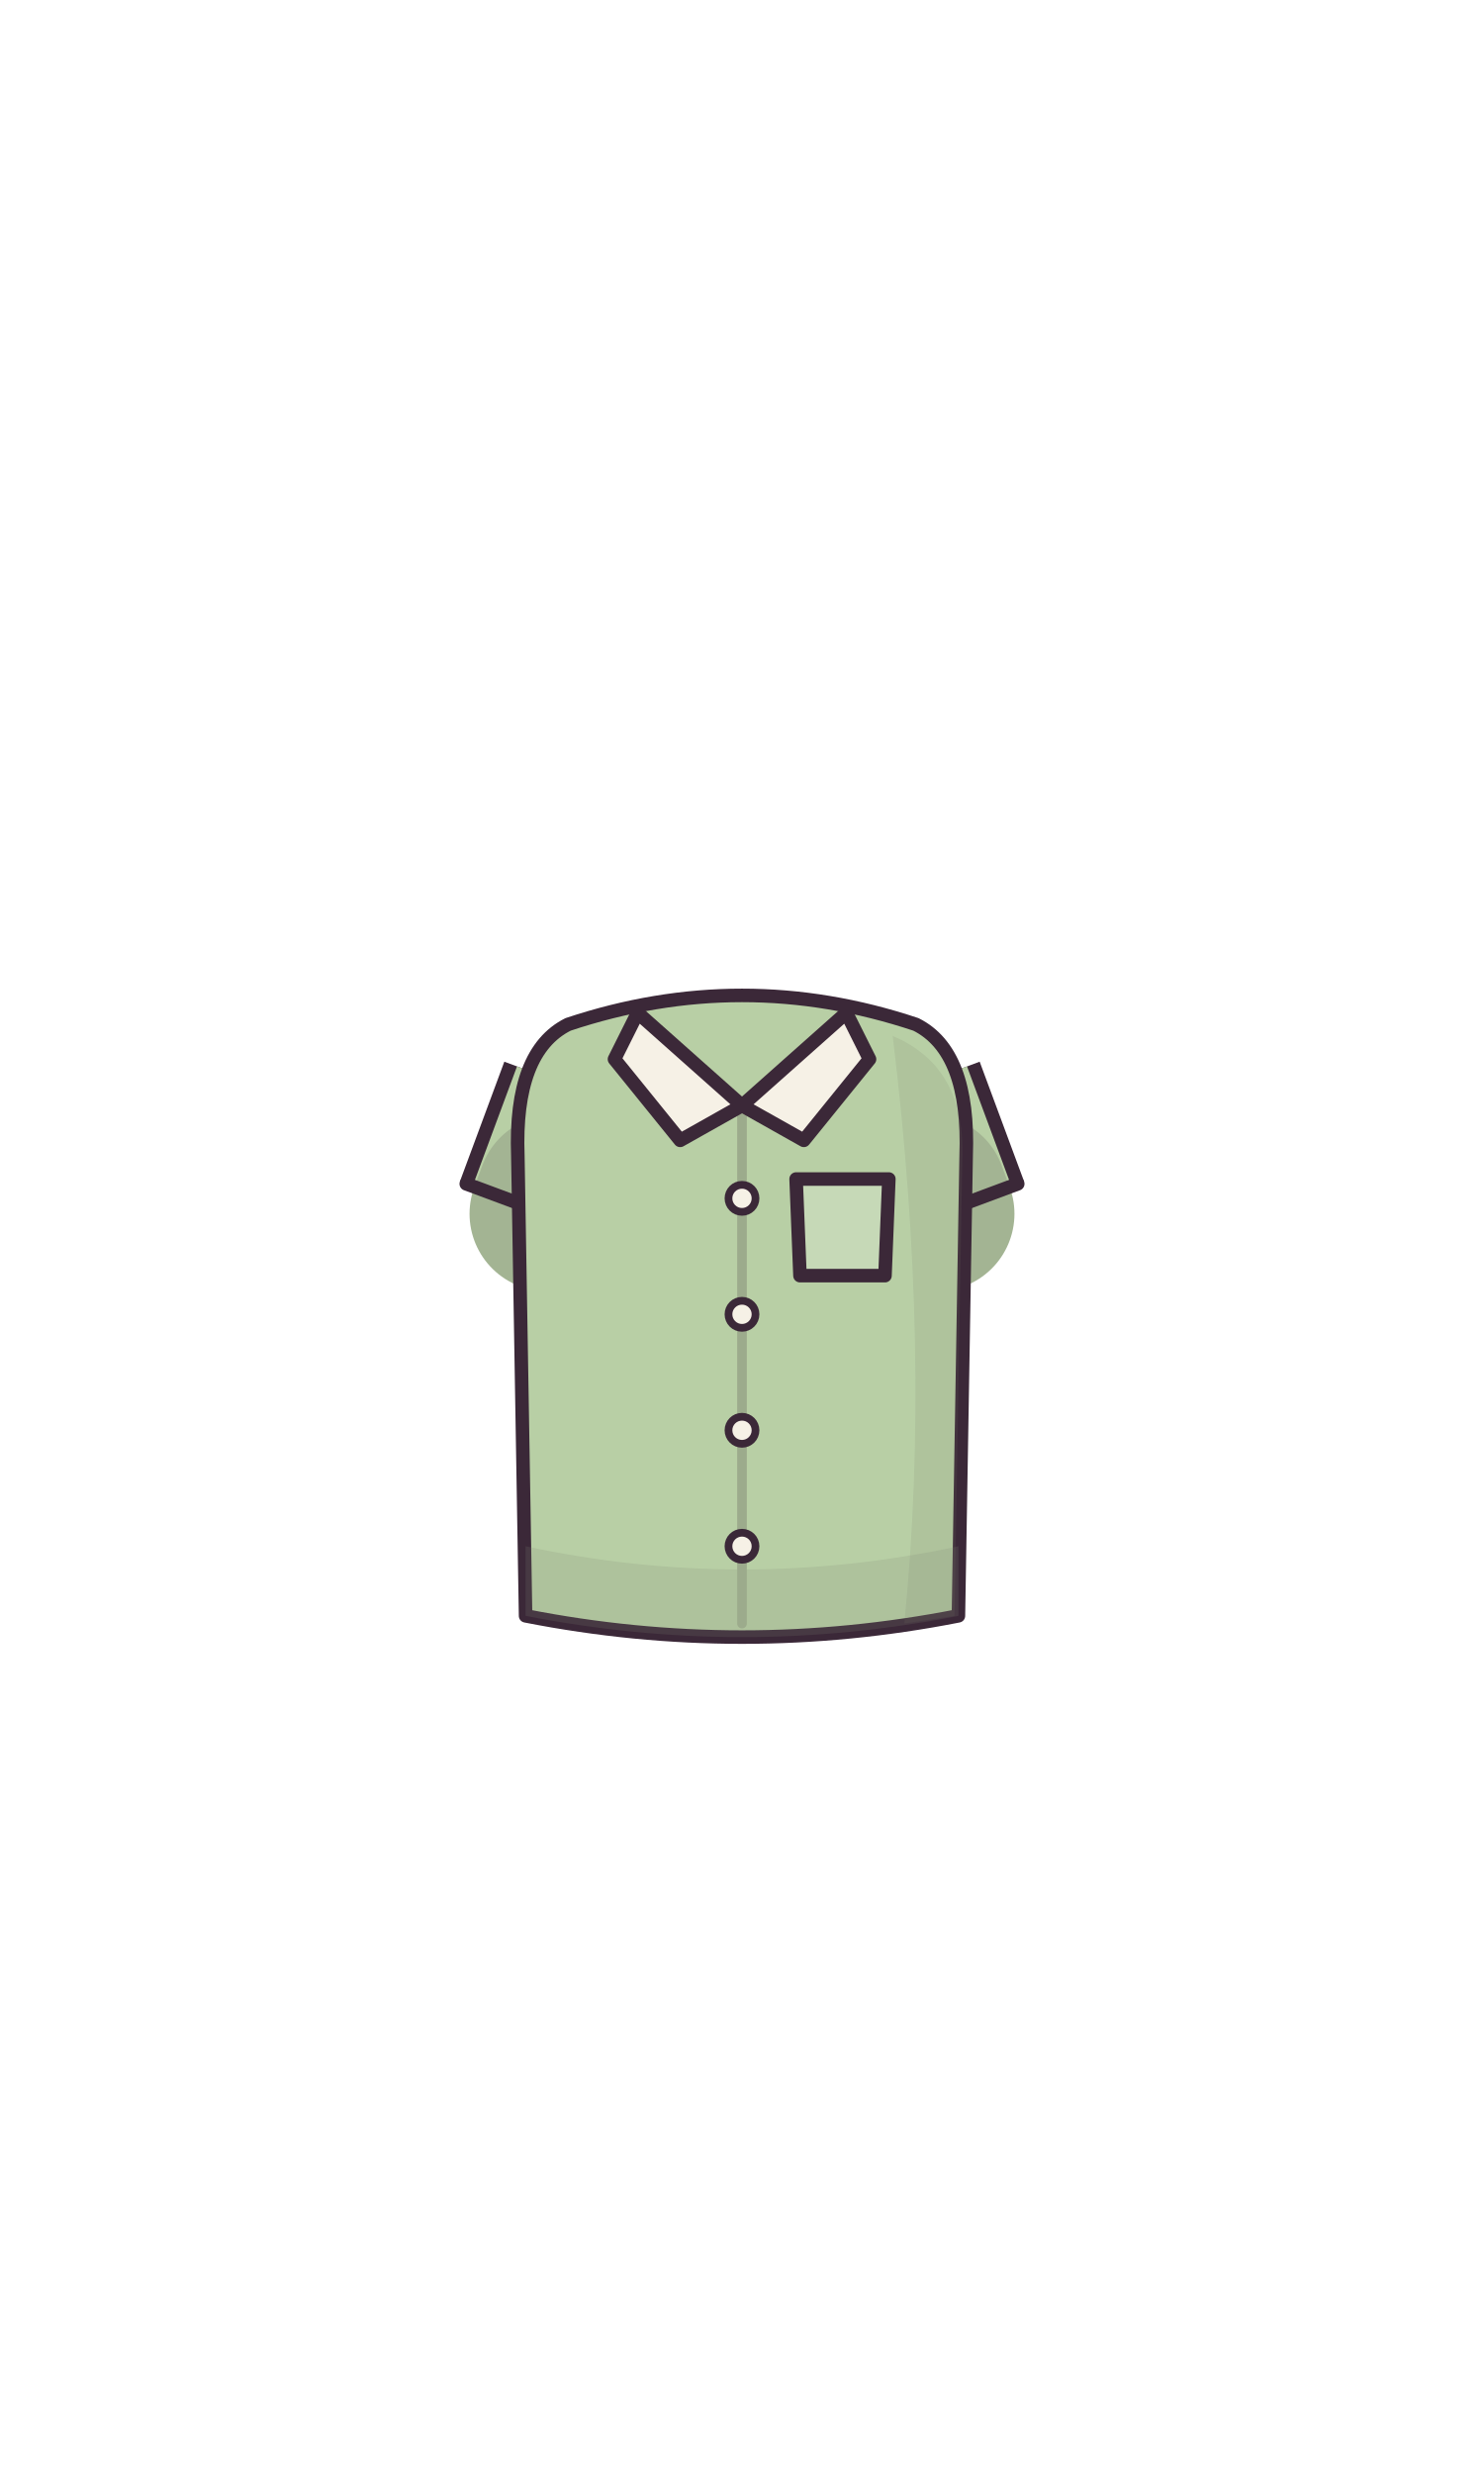
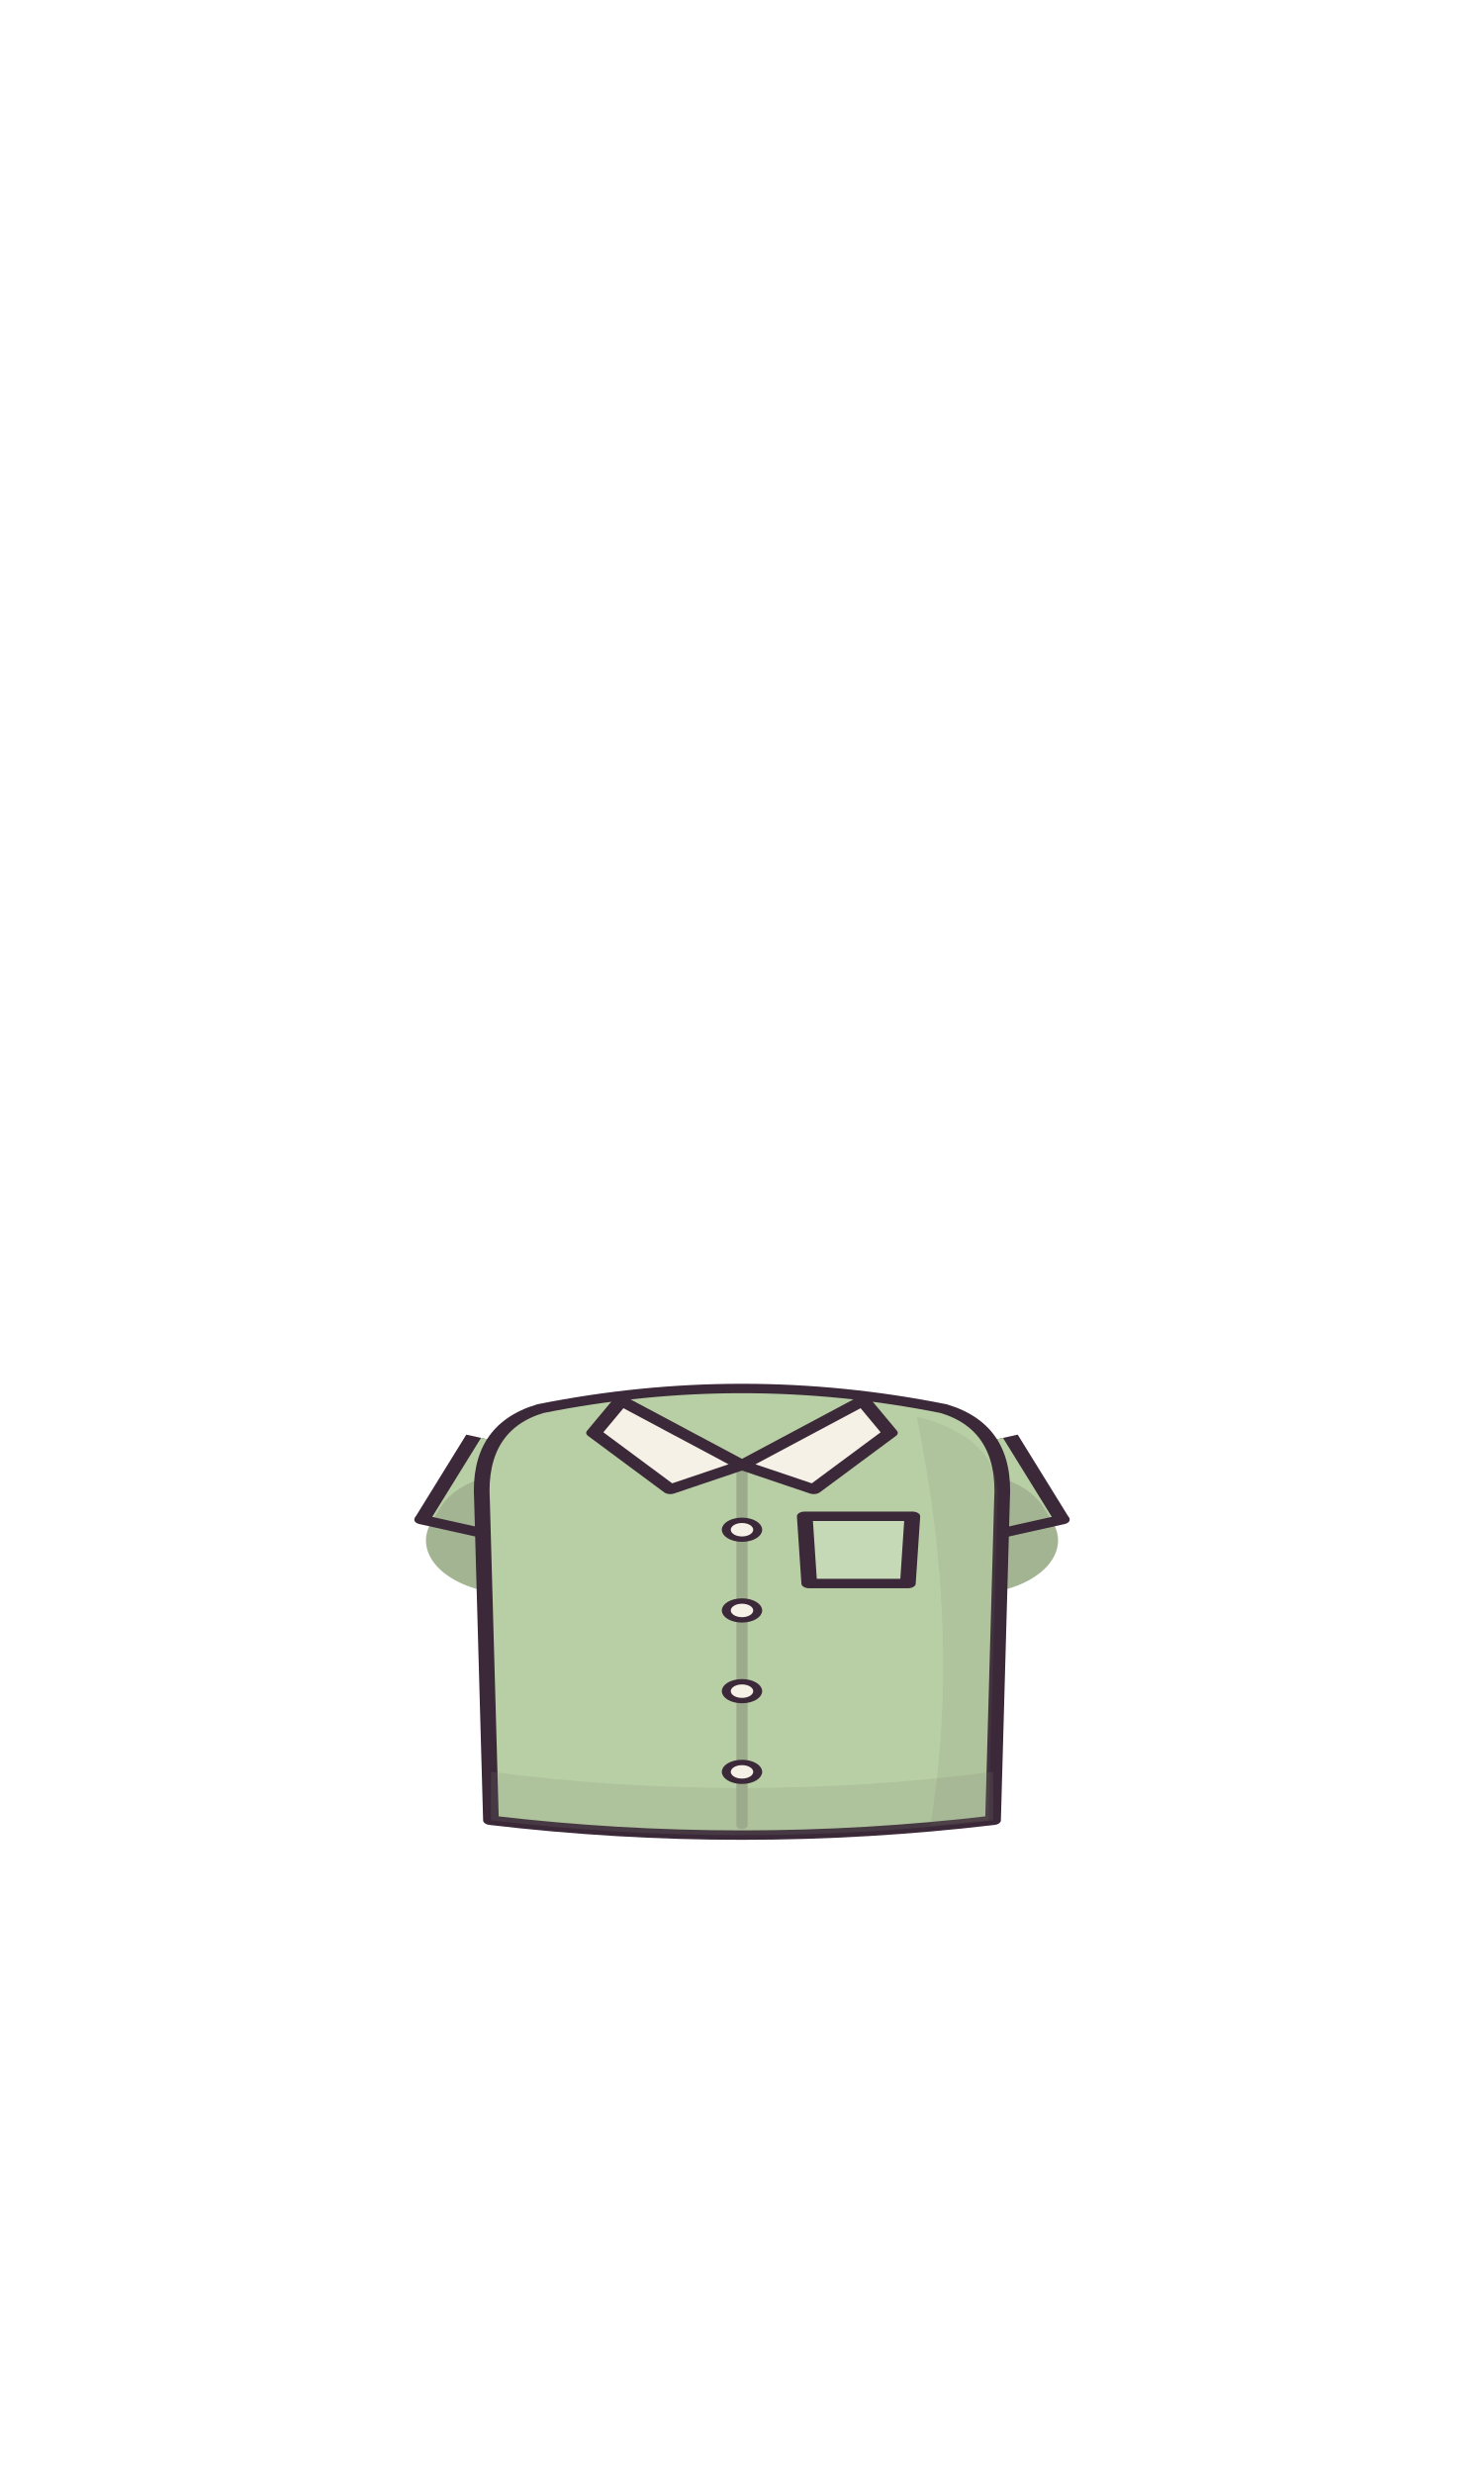
<svg xmlns="http://www.w3.org/2000/svg" width="768" height="1280" viewBox="0 0 768 1280">
-   <g stroke-linejoin="round" stroke-linecap="round">
-     <path d="M306 566 L283 628" fill="none" stroke="#3b2838" stroke-width="96" stroke-linecap="butt" />
-     <path d="M306 566 L283 628" fill="none" stroke="#b8cfa5" stroke-width="82" stroke-linecap="butt" />
-     <path d="M287.14 616.84 L283 628" fill="none" stroke="#a3b493" stroke-width="80" />
-     <path d="M241.3 612.5 L324.7 643.5" fill="none" stroke="#3b2838" stroke-width="7" />
-     <path d="M462 566 L485 628" fill="none" stroke="#3b2838" stroke-width="96" stroke-linecap="butt" />
-     <path d="M462 566 L485 628" fill="none" stroke="#b8cfa5" stroke-width="82" stroke-linecap="butt" />
-     <path d="M480.86 616.84 L485 628" fill="none" stroke="#a3b493" stroke-width="80" />
-     <path d="M443.3 643.5 L526.7 612.5" fill="none" stroke="#3b2838" stroke-width="7" />
-     <path d="M294 530 Q384 500 474 530 Q502 544 500 598 L496 836 Q384 858 272 836 L268 598 Q266 544 294 530 Z" fill="#b8cfa5" stroke="#3b2838" stroke-width="7" />
-     <path d="M462 536 Q500 552 498 600 L494 836 L468 840 Q482 700 462 536 Z" fill="#717468" stroke="none" opacity="0.14" />
-     <path d="M272 800 Q384 824 496 800 L496 836 Q384 858 272 836 Z" fill="#7f8774" stroke="none" opacity="0.18" />
-     <path d="M384 572 L384 840" fill="none" stroke="#9cab8c" stroke-width="5" />
-     <ellipse cx="384" cy="620" rx="7" ry="7" fill="#f6f1e6" stroke="#3b2838" stroke-width="4" />
-     <ellipse cx="384" cy="680" rx="7" ry="7" fill="#f6f1e6" stroke="#3b2838" stroke-width="4" />
-     <ellipse cx="384" cy="740" rx="7" ry="7" fill="#f6f1e6" stroke="#3b2838" stroke-width="4" />
-     <ellipse cx="384" cy="800" rx="7" ry="7" fill="#f6f1e6" stroke="#3b2838" stroke-width="4" />
-     <path d="M412 610 L460 610 L458 660 L414 660 Z" fill="#c6d9b7" stroke="#3b2838" stroke-width="7" />
-     <path d="M330 524 L384 572 L352 590 L318 548 Z" fill="#f6f1e6" stroke="#3b2838" stroke-width="7" />
-     <path d="M438 524 L384 572 L416 590 L450 548 Z" fill="#f6f1e6" stroke="#3b2838" stroke-width="7" />
+   <g transform="translate(384 1184) scale(1.16) translate(-384 -1184) translate(384 1184) scale(1.0 0.6) translate(-384 -1184)">
+     <g stroke-linejoin="round" stroke-linecap="round">
+       <path d="M306 566 L283 628" fill="none" stroke="#3b2838" stroke-width="96" stroke-linecap="butt" />
+       <path d="M306 566 L283 628" fill="none" stroke="#b8cfa5" stroke-width="82" stroke-linecap="butt" />
+       <path d="M287.14 616.84 L283 628" fill="none" stroke="#a3b493" stroke-width="80" />
+       <path d="M241.3 612.5 L324.7 643.5" fill="none" stroke="#3b2838" stroke-width="7" />
+       <path d="M462 566 L485 628" fill="none" stroke="#3b2838" stroke-width="96" stroke-linecap="butt" />
+       <path d="M462 566 L485 628" fill="none" stroke="#b8cfa5" stroke-width="82" stroke-linecap="butt" />
+       <path d="M480.86 616.84 L485 628" fill="none" stroke="#a3b493" stroke-width="80" />
+       <path d="M443.3 643.5 L526.7 612.5" fill="none" stroke="#3b2838" stroke-width="7" />
+       <path d="M294 530 Q384 500 474 530 Q502 544 500 598 L496 836 Q384 858 272 836 L268 598 Q266 544 294 530 Z" fill="#b8cfa5" stroke="#3b2838" stroke-width="7" />
+       <path d="M462 536 Q500 552 498 600 L494 836 L468 840 Q482 700 462 536 Z" fill="#717468" stroke="none" opacity="0.14" />
+       <path d="M272 800 Q384 824 496 800 L496 836 Q384 858 272 836 Z" fill="#7f8774" stroke="none" opacity="0.18" />
+       <path d="M384 572 L384 840" fill="none" stroke="#9cab8c" stroke-width="5" />
+       <ellipse cx="384" cy="620" rx="7" ry="7" fill="#f6f1e6" stroke="#3b2838" stroke-width="4" />
+       <ellipse cx="384" cy="680" rx="7" ry="7" fill="#f6f1e6" stroke="#3b2838" stroke-width="4" />
+       <ellipse cx="384" cy="740" rx="7" ry="7" fill="#f6f1e6" stroke="#3b2838" stroke-width="4" />
+       <ellipse cx="384" cy="800" rx="7" ry="7" fill="#f6f1e6" stroke="#3b2838" stroke-width="4" />
+       <path d="M412 610 L460 610 L458 660 L414 660 Z" fill="#c6d9b7" stroke="#3b2838" stroke-width="7" />
+       <path d="M330 524 L384 572 L352 590 L318 548 Z" fill="#f6f1e6" stroke="#3b2838" stroke-width="7" />
+       <path d="M438 524 L384 572 L416 590 L450 548 Z" fill="#f6f1e6" stroke="#3b2838" stroke-width="7" />
+     </g>
  </g>
</svg>
